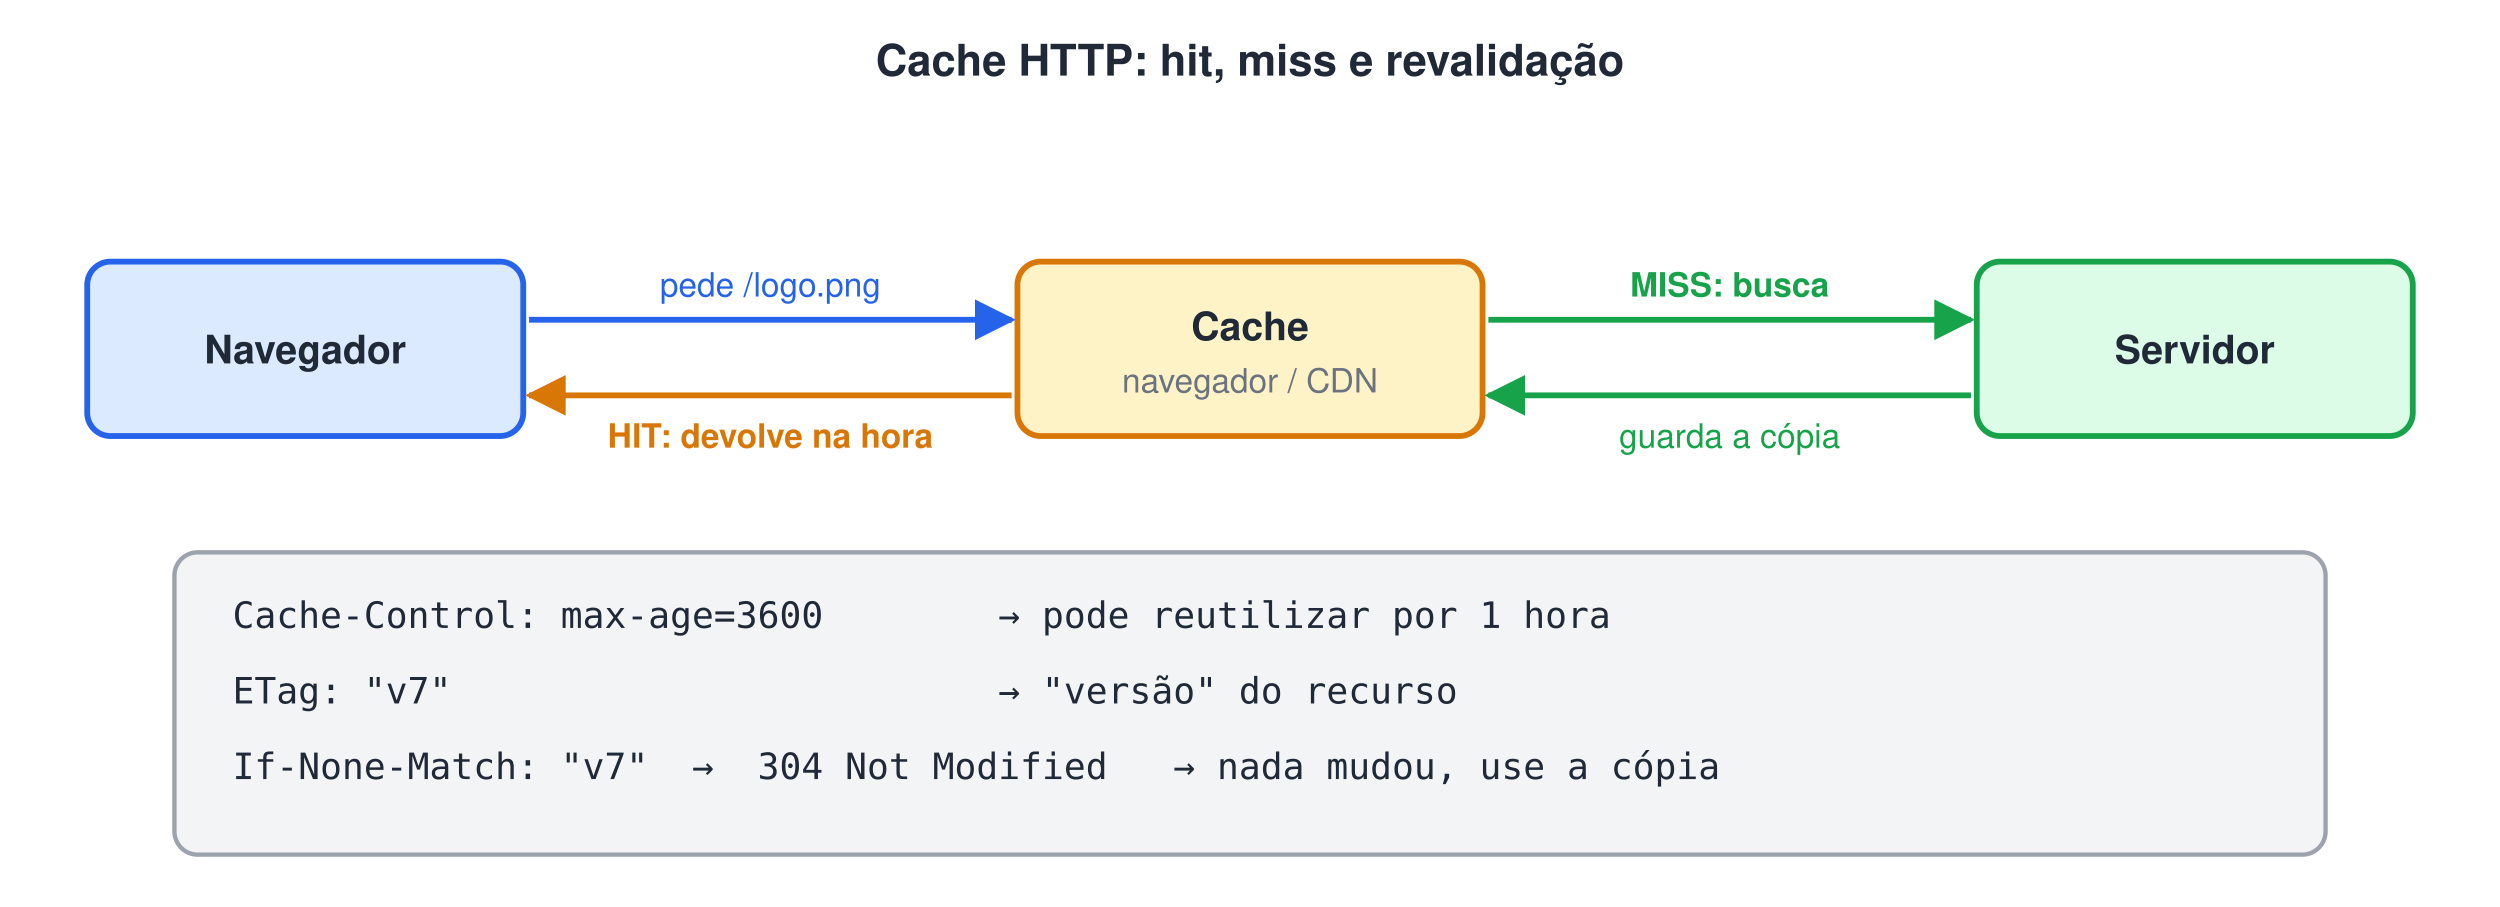
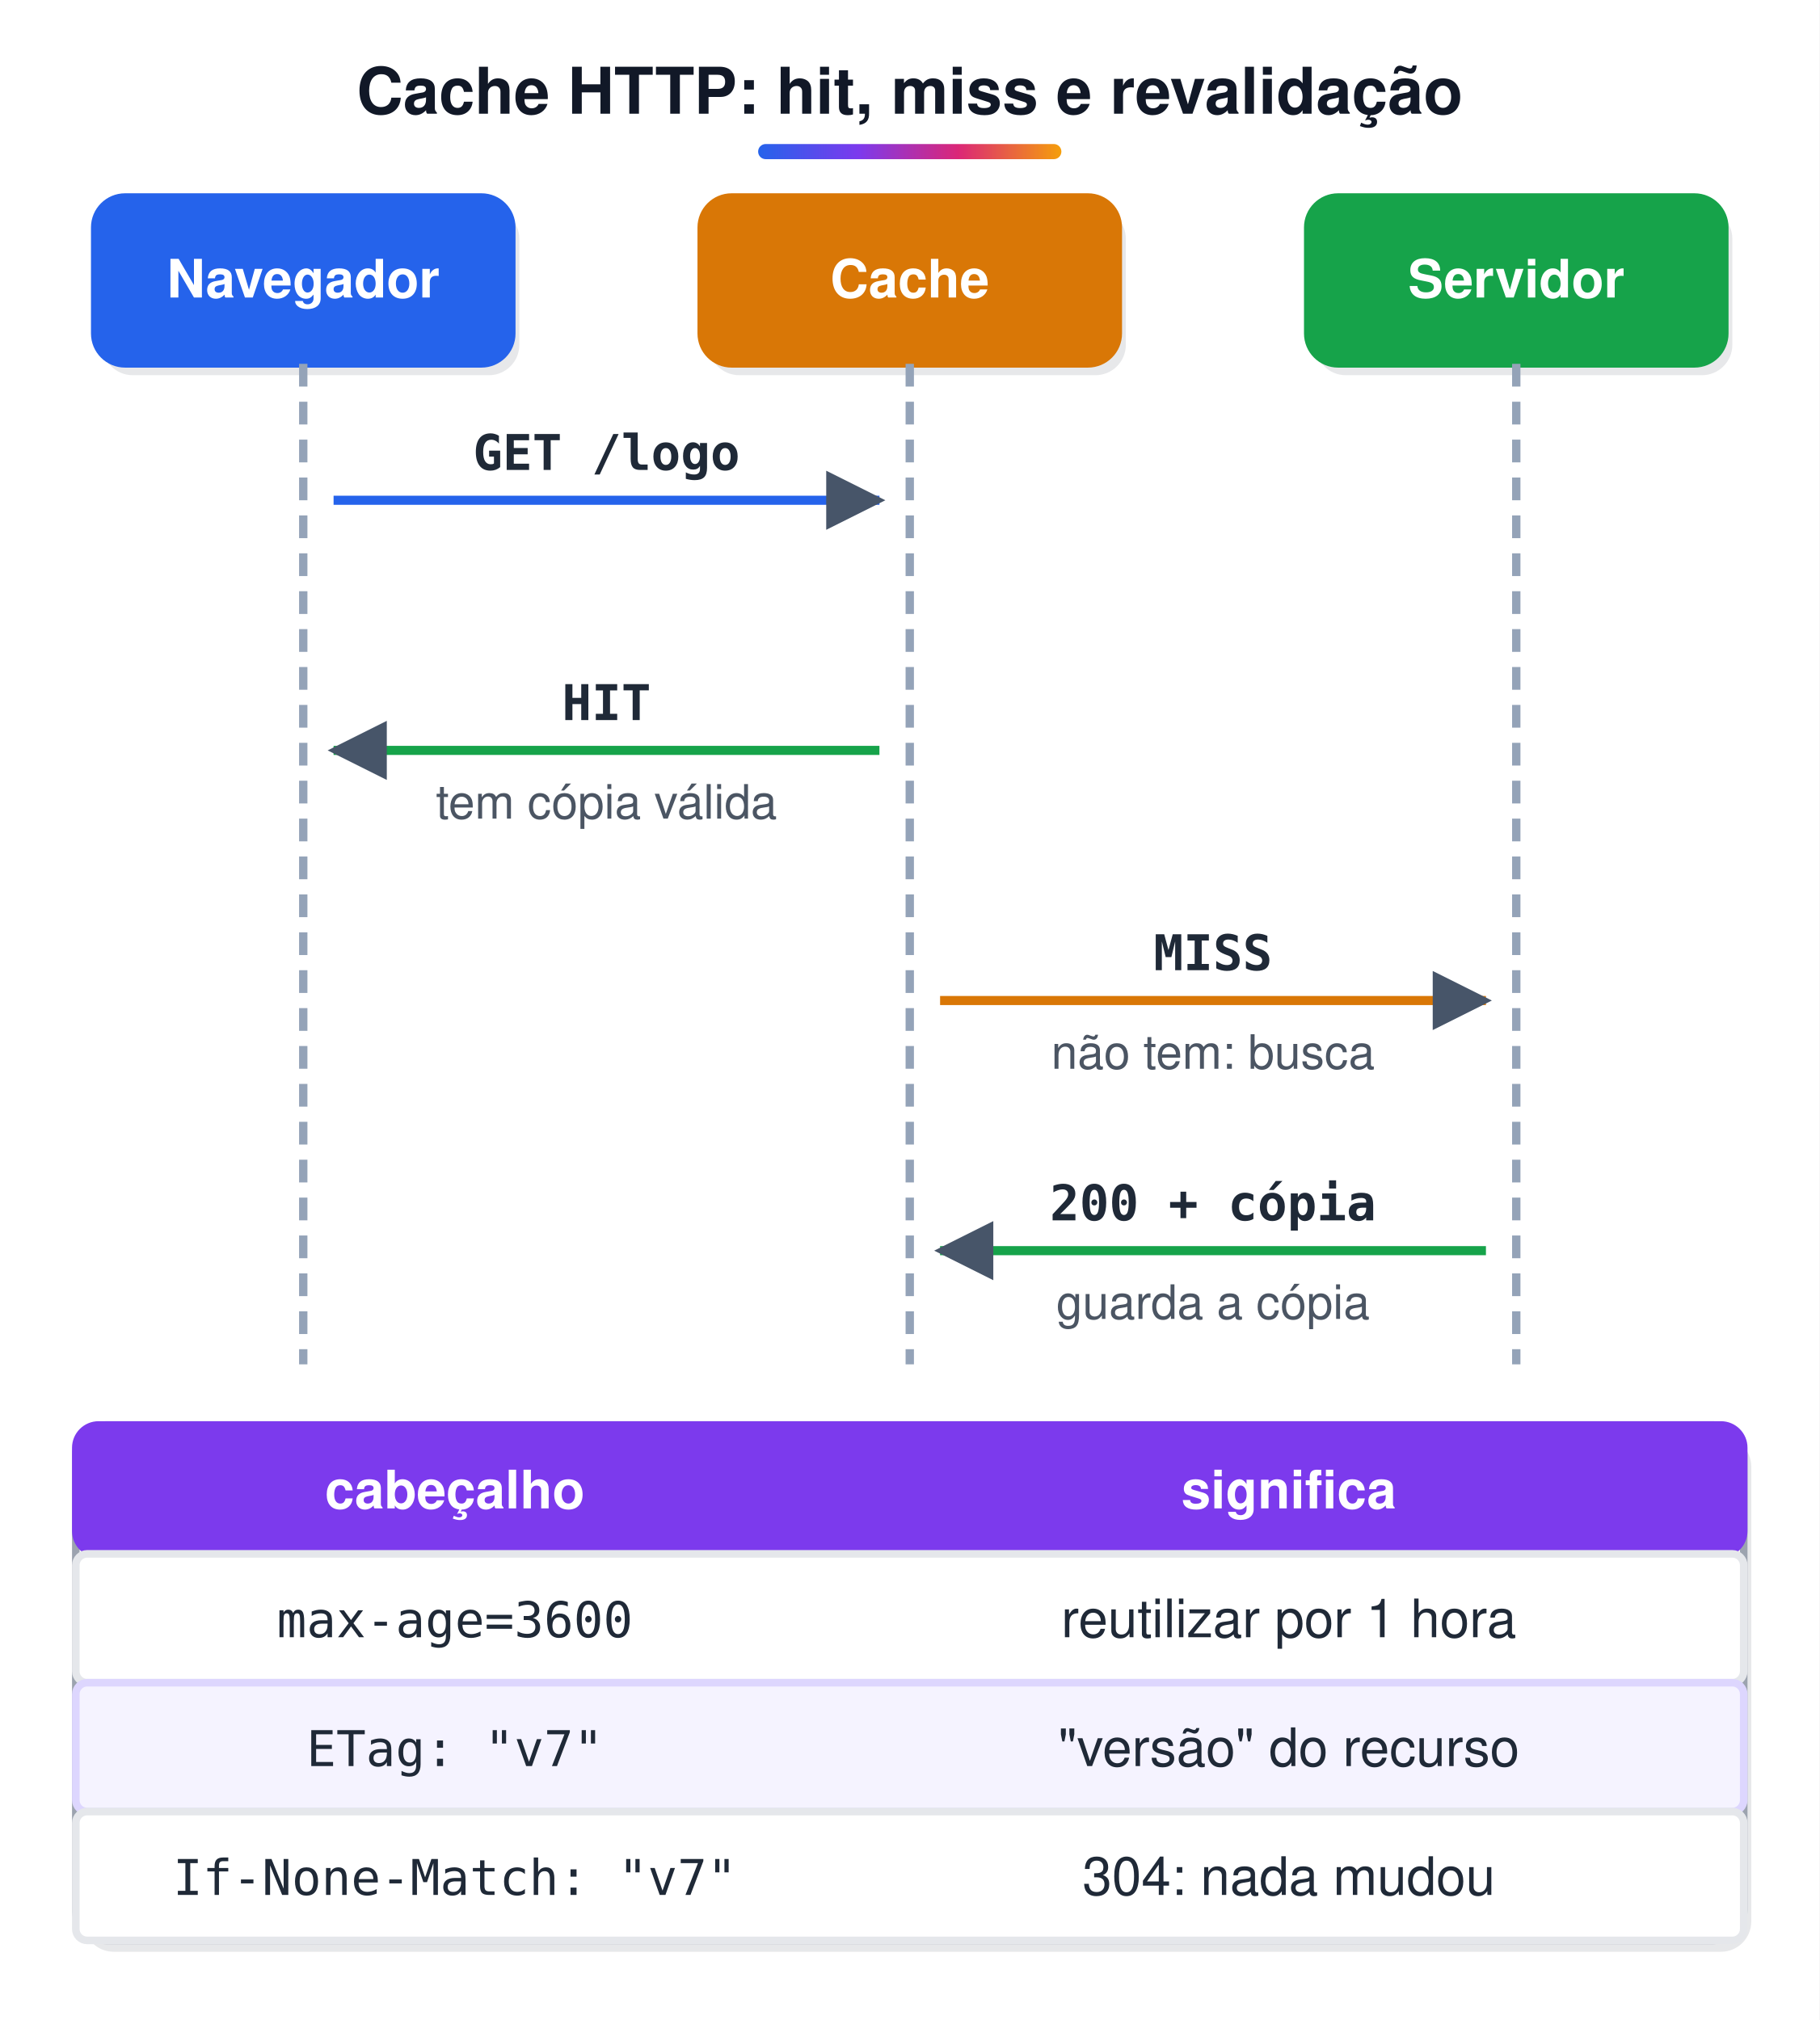
- <svg xmlns="http://www.w3.org/2000/svg" width="860" height="312" viewBox="0 0 860 312">
-   <style>text{font-family:Helvetica, Arial, 'DejaVu Sans', sans-serif}.m{font-family:Menlo, Consolas, 'DejaVu Sans Mono', monospace}</style>
+ <svg xmlns="http://www.w3.org/2000/svg" width="480" height="533" viewBox="0 0 480 533">
+   <style>text{white-space:pre;font-family:Helvetica,Arial,sans-serif;font-size:14px;fill:#1F2937}.t{font-size:17px;font-weight:bold;fill:#111827}.b{font-weight:bold}.m{font-family:Menlo,Consolas,monospace;font-size:13px}.s{font-size:12.5px;fill:#4B5563}.n{font-size:13px;font-style:italic;fill:#4B5563}.c{text-anchor:middle}.r{text-anchor:end}.w{fill:#fff}.xB{fill:url(#gB);stroke:#2563EB}.hB{fill:#2563EB;stroke:#2563EB}.fB{fill:#2563EB}.xG{fill:url(#gG);stroke:#16A34A}.hG{fill:#16A34A;stroke:#16A34A}.fG{fill:#16A34A}.xO{fill:url(#gO);stroke:#D97706}.hO{fill:#D97706;stroke:#D97706}.fO{fill:#D97706}.xP{fill:url(#gP);stroke:#7C3AED}.hP{fill:#7C3AED;stroke:#7C3AED}.fP{fill:#7C3AED}.xR{fill:url(#gR);stroke:#DC2626}.hR{fill:#DC2626;stroke:#DC2626}.fR{fill:#DC2626}.xY{fill:url(#gY);stroke:#6B7280}.hY{fill:#6B7280;stroke:#6B7280}.fY{fill:#6B7280}.xT{fill:url(#gT);stroke:#0D9488}.hT{fill:#0D9488;stroke:#0D9488}.fT{fill:#0D9488}.xK{fill:url(#gK);stroke:#DB2777}.hK{fill:#DB2777;stroke:#DB2777}.fK{fill:#DB2777}.xW{fill:url(#gW);stroke:#9CA3AF}.hW{fill:#9CA3AF;stroke:#9CA3AF}.fW{fill:#9CA3AF}.xZ{fill:url(#gZ);stroke:#DDD6FE}.hZ{fill:#DDD6FE;stroke:#DDD6FE}.fZ{fill:#DDD6FE}.xV{fill:url(#gV);stroke:#E5E7EB}.hV{fill:#E5E7EB;stroke:#E5E7EB}.fV{fill:#E5E7EB}rect,ellipse,polygon,circle{stroke-width:2}.l{stroke:#475569;stroke-width:2.2;fill:none}.d{stroke-dasharray:6 4}.sh{fill:#0F172A;opacity:.10;stroke:none}</style>
  <defs>
-     <marker id="arb" viewBox="0 0 10 10" refX="9" refY="5" markerWidth="7" markerHeight="7" orient="auto-start-reverse">
-       <path d="M0,0 L10,5 L0,10 z" fill="#2563EB" />
-     </marker>
-     <marker id="arv" viewBox="0 0 10 10" refX="9" refY="5" markerWidth="7" markerHeight="7" orient="auto-start-reverse">
-       <path d="M0,0 L10,5 L0,10 z" fill="#16A34A" />
-     </marker>
-     <marker id="aro" viewBox="0 0 10 10" refX="9" refY="5" markerWidth="7" markerHeight="7" orient="auto-start-reverse">
-       <path d="M0,0 L10,5 L0,10 z" fill="#D97706" />
+     <linearGradient id="gB" x1="0" y1="0" x2="0" y2="1">
+       <stop offset="0" stop-color="#EFF6FF" />
+       <stop offset="1" stop-color="#BFDBFE" />
+     </linearGradient>
+     <linearGradient id="gG" x1="0" y1="0" x2="0" y2="1">
+       <stop offset="0" stop-color="#F0FDF4" />
+       <stop offset="1" stop-color="#BBF7D0" />
+     </linearGradient>
+     <linearGradient id="gO" x1="0" y1="0" x2="0" y2="1">
+       <stop offset="0" stop-color="#FFFBEB" />
+       <stop offset="1" stop-color="#FDE68A" />
+     </linearGradient>
+     <linearGradient id="gP" x1="0" y1="0" x2="0" y2="1">
+       <stop offset="0" stop-color="#F5F3FF" />
+       <stop offset="1" stop-color="#DDD6FE" />
+     </linearGradient>
+     <linearGradient id="gR" x1="0" y1="0" x2="0" y2="1">
+       <stop offset="0" stop-color="#FEF2F2" />
+       <stop offset="1" stop-color="#FECACA" />
+     </linearGradient>
+     <linearGradient id="gY" x1="0" y1="0" x2="0" y2="1">
+       <stop offset="0" stop-color="#F9FAFB" />
+       <stop offset="1" stop-color="#E5E7EB" />
+     </linearGradient>
+     <linearGradient id="gT" x1="0" y1="0" x2="0" y2="1">
+       <stop offset="0" stop-color="#F0FDFA" />
+       <stop offset="1" stop-color="#99F6E4" />
+     </linearGradient>
+     <linearGradient id="gK" x1="0" y1="0" x2="0" y2="1">
+       <stop offset="0" stop-color="#FDF2F8" />
+       <stop offset="1" stop-color="#FBCFE8" />
+     </linearGradient>
+     <linearGradient id="gW" x1="0" y1="0" x2="0" y2="1">
+       <stop offset="0" stop-color="#FFFFFF" />
+       <stop offset="1" stop-color="#FFFFFF" />
+     </linearGradient>
+     <linearGradient id="gZ" x1="0" y1="0" x2="0" y2="1">
+       <stop offset="0" stop-color="#F5F3FF" />
+       <stop offset="1" stop-color="#F5F3FF" />
+     </linearGradient>
+     <linearGradient id="gV" x1="0" y1="0" x2="0" y2="1">
+       <stop offset="0" stop-color="#FFFFFF" />
+       <stop offset="1" stop-color="#FFFFFF" />
+     </linearGradient>
+     <linearGradient id="gT0" x1="0" y1="0" x2="1" y2="0">
+       <stop offset="0" stop-color="#2563EB" />
+       <stop offset=".33" stop-color="#7C3AED" />
+       <stop offset=".66" stop-color="#DB2777" />
+       <stop offset="1" stop-color="#F59E0B" />
+     </linearGradient>
+     <marker id="a" viewBox="0 0 10 10" refX="9" refY="5" markerWidth="6.5" markerHeight="6.5" orient="auto-start-reverse">
+       <path d="M0,0L10,5L0,10z" fill="#475569" />
    </marker>
  </defs>
-   <rect width="100%" height="100%" fill="#ffffff" />
-   <text x="430" y="26" font-size="15" font-weight="bold" fill="#1F2937" text-anchor="middle">Cache HTTP: hit, miss e revalidação</text>
-   <rect x="30" y="90" width="150" height="60" rx="8" fill="#DBEAFE" stroke="#2563EB" stroke-width="2" />
-   <text x="105" y="125" font-size="13.5" font-weight="bold" fill="#1F2937" text-anchor="middle">Navegador</text>
-   <rect x="350" y="90" width="160" height="60" rx="8" fill="#FEF3C7" stroke="#D97706" stroke-width="2" />
-   <text x="430" y="117" font-size="13.5" font-weight="bold" fill="#1F2937" text-anchor="middle">Cache</text>
-   <text x="430" y="135" font-size="11.5" fill="#6B7280" text-anchor="middle">navegador / CDN</text>
-   <rect x="680" y="90" width="150" height="60" rx="8" fill="#DCFCE7" stroke="#16A34A" stroke-width="2" />
-   <text x="755" y="125" font-size="13.5" font-weight="bold" fill="#1F2937" text-anchor="middle">Servidor</text>
-   <line x1="182" y1="110" x2="348" y2="110" stroke="#2563EB" stroke-width="2" marker-end="url(#arb)" />
-   <text x="265" y="102" font-size="11.5" fill="#2563EB" text-anchor="middle">pede /logo.png</text>
-   <line x1="348" y1="136" x2="182" y2="136" stroke="#D97706" stroke-width="2" marker-end="url(#aro)" />
-   <text x="265" y="154" font-size="11.5" font-weight="bold" fill="#D97706" text-anchor="middle">HIT: devolve na hora</text>
-   <line x1="512" y1="110" x2="678" y2="110" stroke="#16A34A" stroke-width="2" marker-end="url(#arv)" />
-   <text x="595" y="102" font-size="11.5" font-weight="bold" fill="#16A34A" text-anchor="middle">MISS: busca</text>
-   <line x1="678" y1="136" x2="512" y2="136" stroke="#16A34A" stroke-width="2" marker-end="url(#arv)" />
-   <text x="595" y="154" font-size="11.5" fill="#16A34A" text-anchor="middle">guarda a cópia</text>
-   <rect x="60" y="190" width="740" height="104" rx="8" fill="#F3F4F6" stroke="#9CA3AF" stroke-width="1.5" />
-   <text x="80" y="216" class="m" font-size="12.5" fill="#1F2937" xml:space="preserve">Cache-Control: max-age=3600        → pode reutilizar por 1 hora</text>
-   <text x="80" y="242" class="m" font-size="12.5" fill="#1F2937" xml:space="preserve">ETag: "v7"                         → "versão" do recurso</text>
-   <text x="80" y="268" class="m" font-size="12.5" fill="#1F2937" xml:space="preserve">If-None-Match: "v7"  →  304 Not Modified   → nada mudou, use a cópia</text>
+   <rect width="100%" height="100%" fill="#fff" />
+   <text x="240.0" y="30" class="t c">Cache HTTP: hit, miss e revalidação</text>
+   <rect x="200.0" y="38" width="80" height="4" rx="2" fill="url(#gT0)" />
+   <rect x="27.0" y="55" width="110" height="44" rx="8" class="sh" />
+   <rect x="25.0" y="52" width="110" height="44" rx="8" class="hB" />
+   <text x="80.0" y="78.5" class="b c w">Navegador</text>
+   <rect x="187.0" y="55" width="110" height="44" rx="8" class="sh" />
+   <rect x="185.0" y="52" width="110" height="44" rx="8" class="hO" />
+   <text x="240.0" y="78.5" class="b c w">Cache</text>
+   <rect x="347.0" y="55" width="110" height="44" rx="8" class="sh" />
+   <rect x="345.0" y="52" width="110" height="44" rx="8" class="hG" />
+   <text x="400.0" y="78.5" class="b c w">Servidor</text>
+   <path d="M80,96 L80,360" class="l d" style="stroke:#94A3B8" />
+   <path d="M240,96 L240,360" class="l d" style="stroke:#94A3B8" />
+   <path d="M400,96 L400,360" class="l d" style="stroke:#94A3B8" />
+   <path d="M88,132 L232,132" style="stroke:#2563EB;stroke-width:2.4;fill:none" marker-end="url(#a)" />
+   <text x="160.0" y="124" class="m b c">GET /logo</text>
+   <path d="M232,198 L88,198" style="stroke:#16A34A;stroke-width:2.4;fill:none" marker-end="url(#a)" />
+   <text x="160.0" y="190" class="m b c">HIT</text>
+   <text x="160.0" y="216" class="s c">tem cópia válida</text>
+   <path d="M248,264 L392,264" style="stroke:#D97706;stroke-width:2.4;fill:none" marker-end="url(#a)" />
+   <text x="320.0" y="256" class="m b c">MISS</text>
+   <text x="320.0" y="282" class="s c">não tem: busca</text>
+   <path d="M392,330 L248,330" style="stroke:#16A34A;stroke-width:2.4;fill:none" marker-end="url(#a)" />
+   <text x="320.0" y="322" class="m b c">200 + cópia</text>
+   <text x="320.0" y="348" class="s c">guarda a cópia</text>
+   <rect x="22" y="379" width="440" height="136" rx="8" class="sh" />
+   <rect x="20" y="376" width="440" height="136" rx="8" class="xW" />
+   <rect x="20" y="376" width="440" height="34" rx="6" class="hP" />
+   <text x="120.0" y="398" class="b c w">cabeçalho</text>
+   <text x="340.0" y="398" class="b c w">significa</text>
+   <rect x="20" y="410" width="440" height="34" rx="3" class="xV" />
+   <text x="120.0" y="432" class="m c">max-age=3600</text>
+   <text x="340.0" y="432" class="c">reutilizar por 1 hora</text>
+   <rect x="20" y="444" width="440" height="34" rx="3" class="xZ" />
+   <text x="120.0" y="466" class="m c">ETag: "v7"</text>
+   <text x="340.0" y="466" class="c">"versão" do recurso</text>
+   <rect x="20" y="478" width="440" height="34" rx="3" class="xV" />
+   <text x="120.0" y="500" class="m c">If-None-Match: "v7"</text>
+   <text x="340.0" y="500" class="c">304: nada mudou</text>
</svg>
